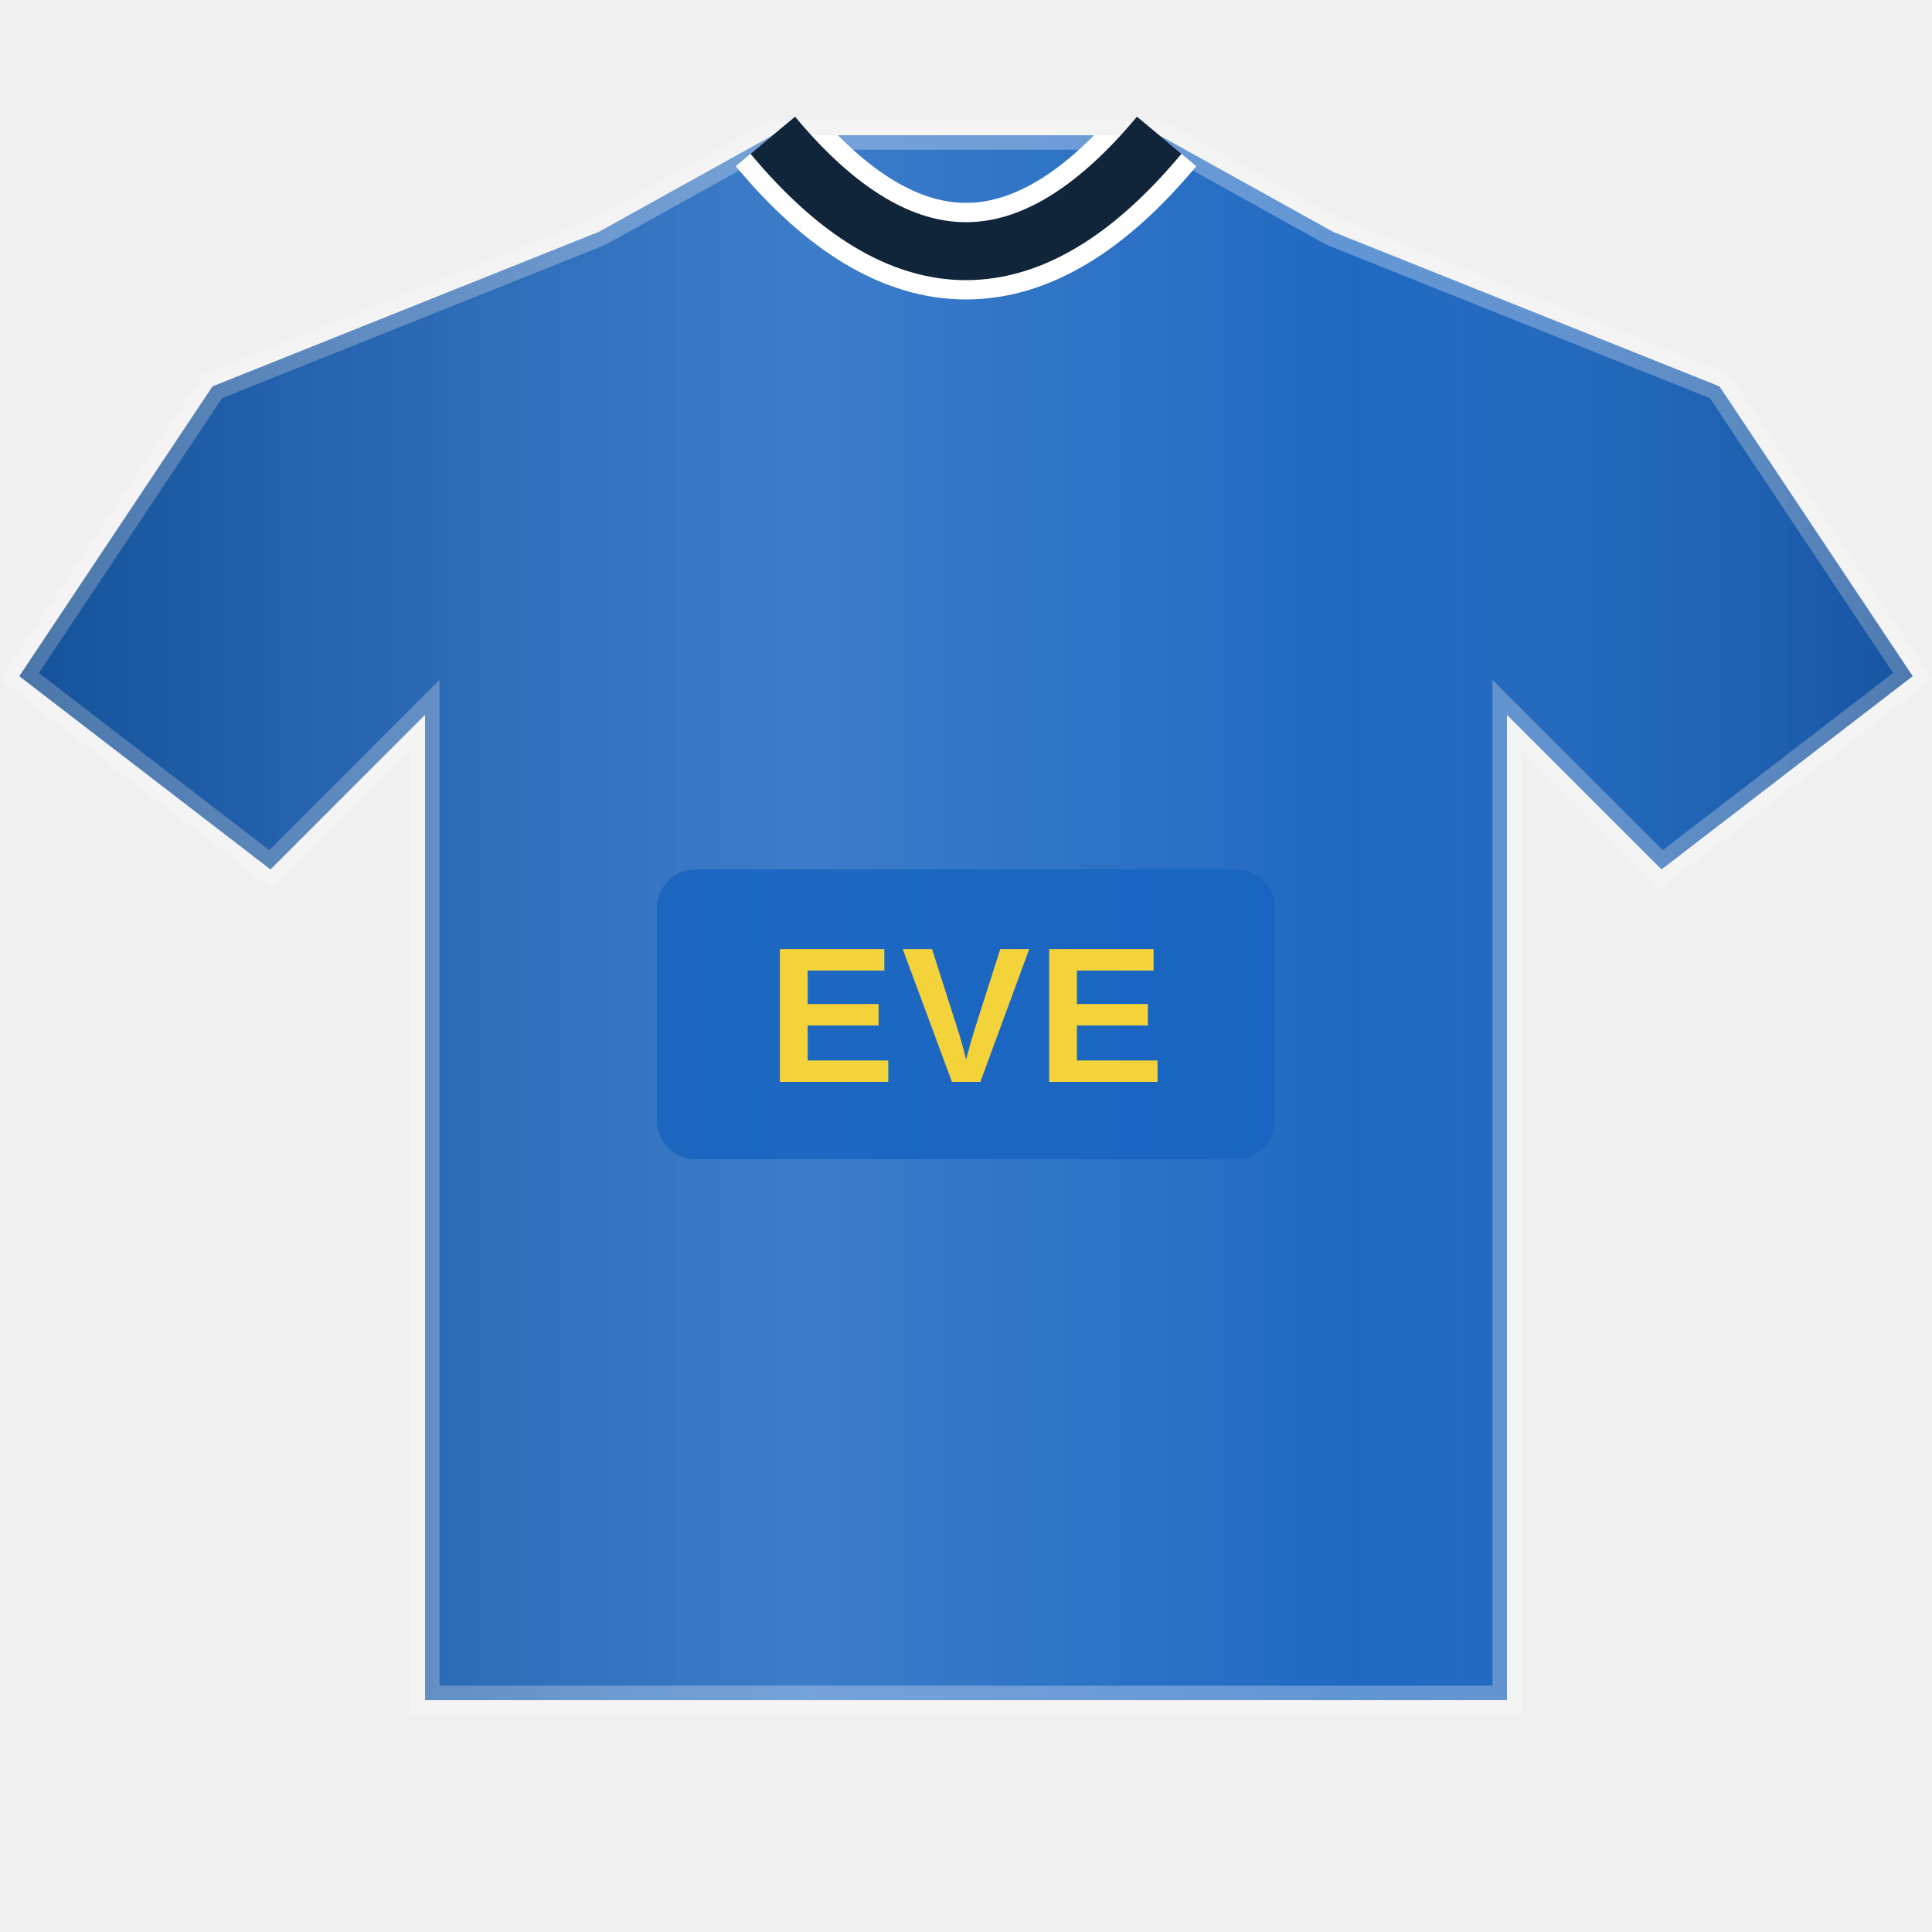
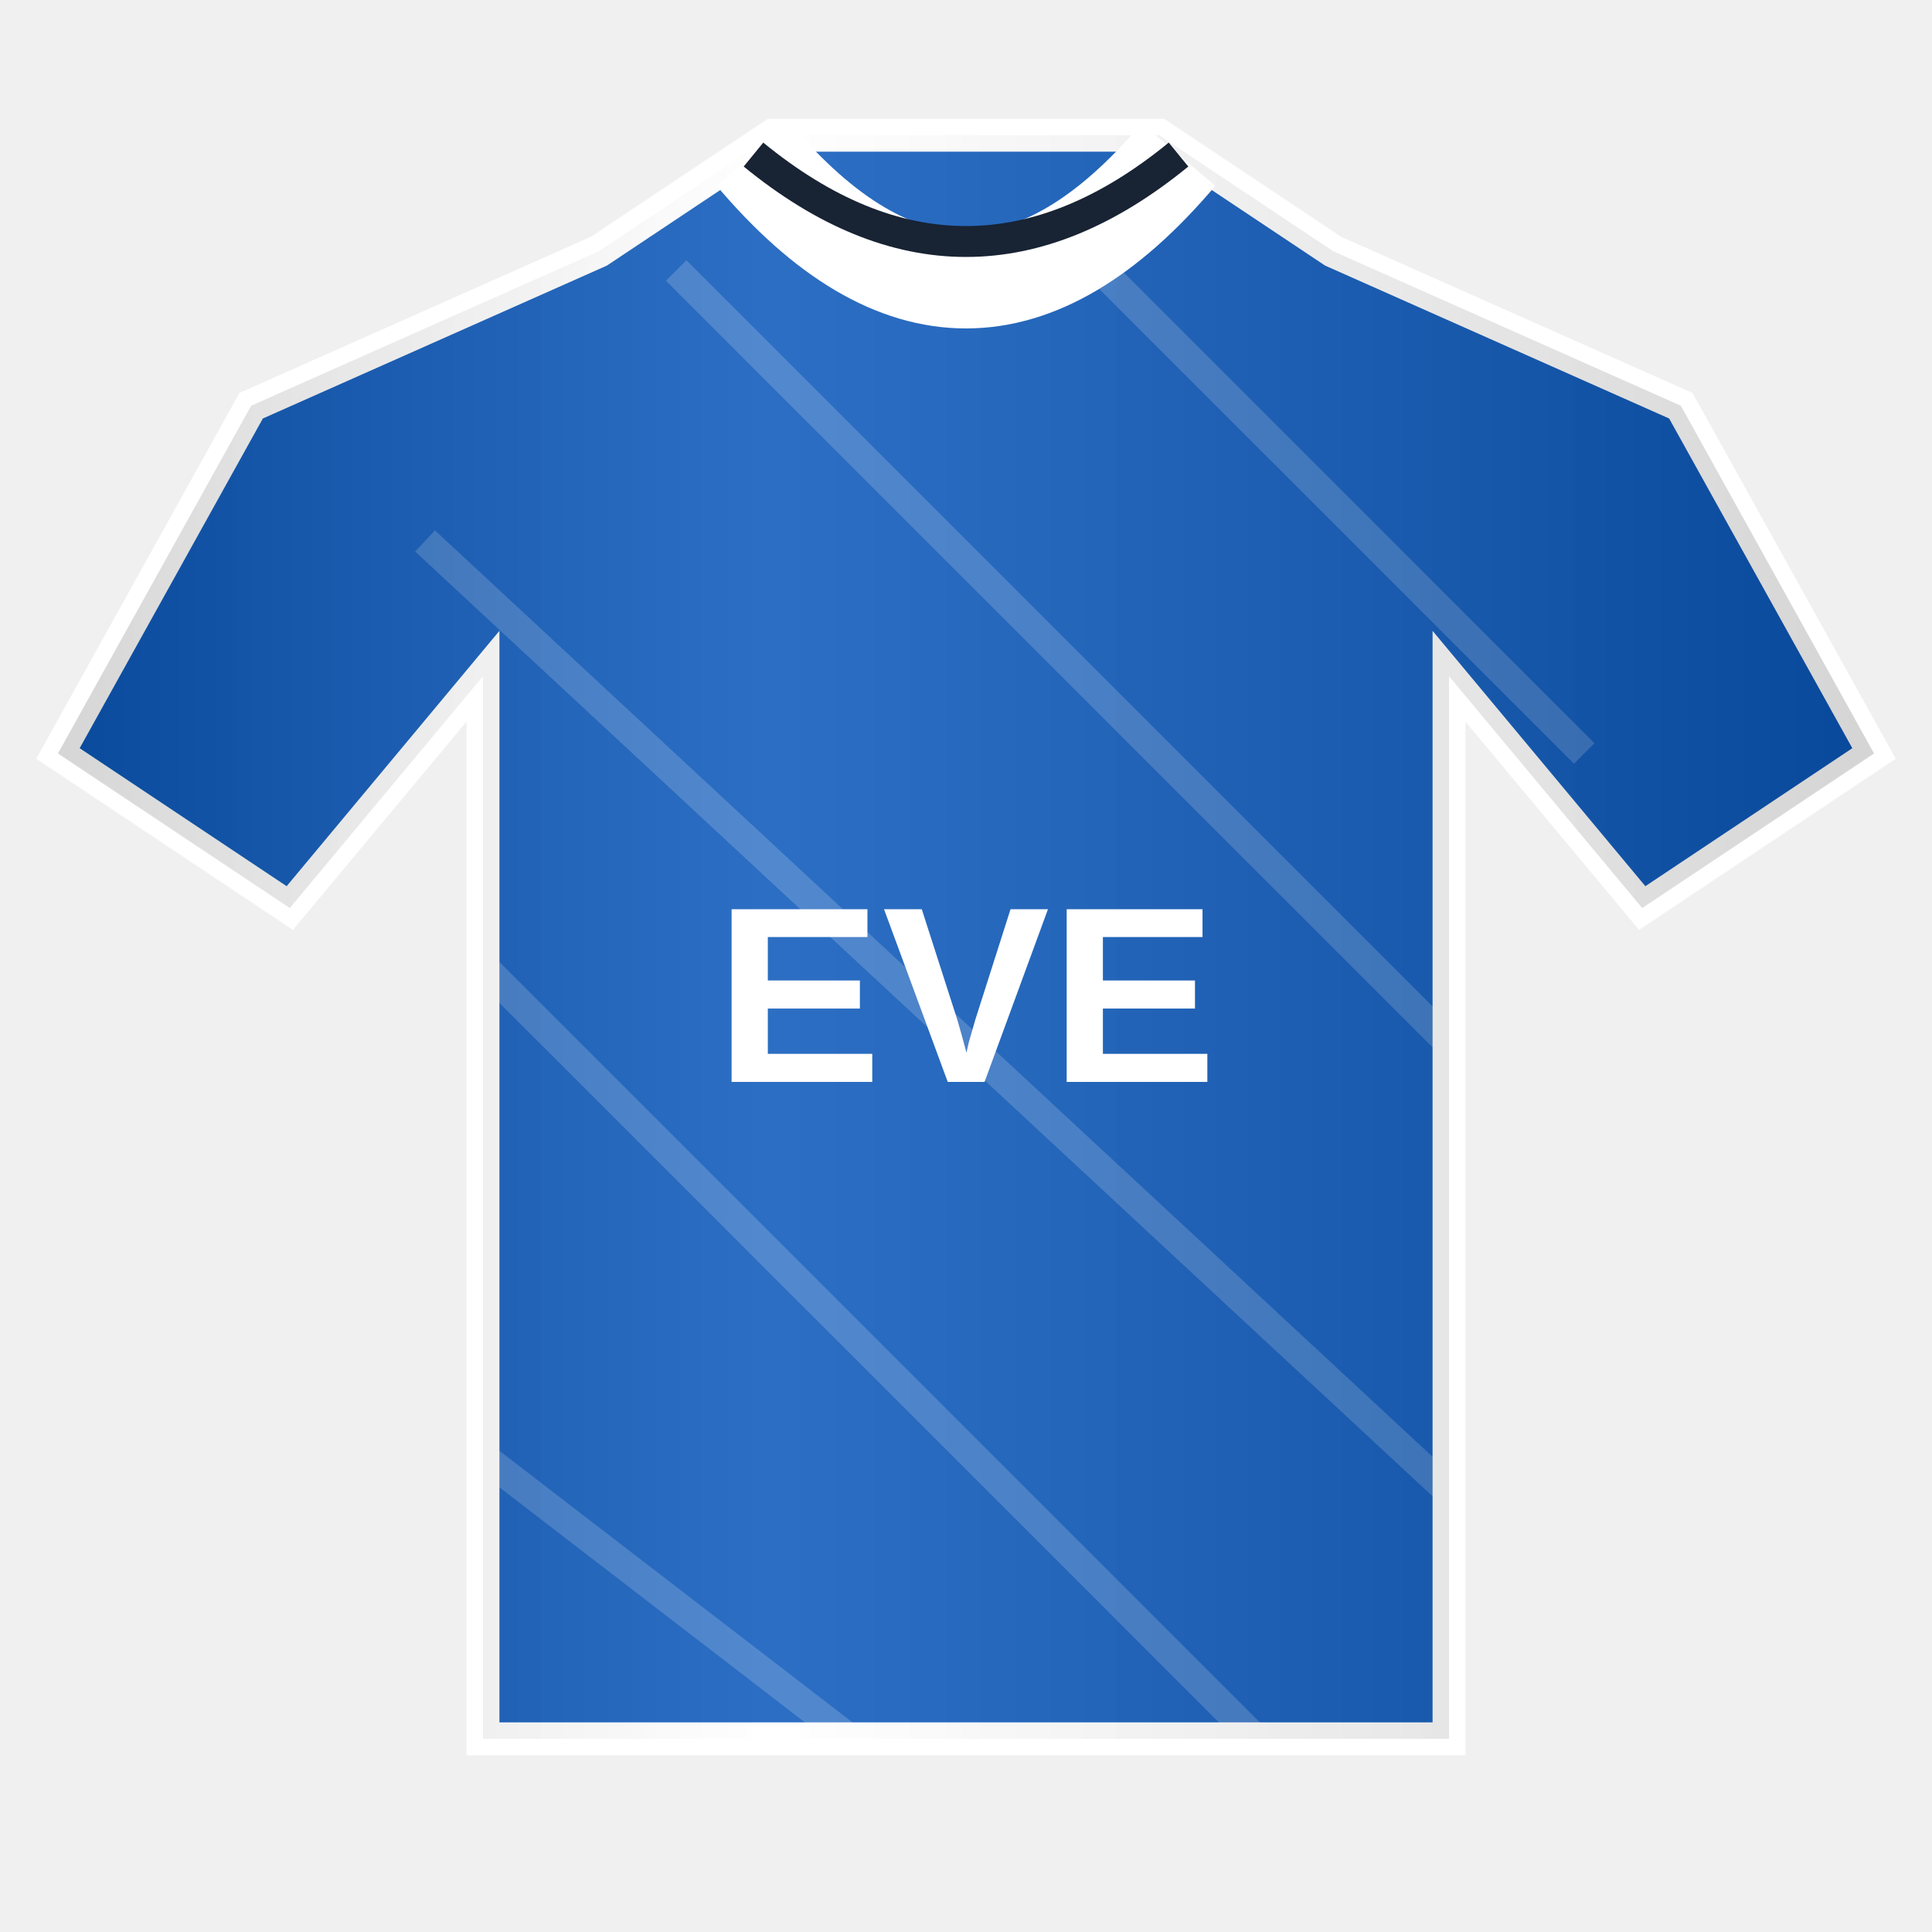
- <svg xmlns="http://www.w3.org/2000/svg" viewBox="0 0 100 100" role="img" aria-labelledby="title">
+ <svg xmlns="http://www.w3.org/2000/svg" viewBox="0 0 100 100">
  <defs>
-     <linearGradient id="shade" x2="1" y2="0">
-       <stop stop-color="#000" stop-opacity=".2" />
-       <stop offset=".42" stop-color="#fff" stop-opacity=".16" />
-       <stop offset=".7" stop-color="#fff" stop-opacity=".04" />
+     <linearGradient id="f">
+       <stop stop-color="#000" stop-opacity=".18" />
+       <stop offset=".4" stop-color="#fff" stop-opacity=".15" />
      <stop offset="1" stop-color="#000" stop-opacity=".18" />
    </linearGradient>
-     <clipPath id="body">
-       <path d="M31 12 40 7h20l9 5 20 8 10 15-13 10-8-8v51H22V37l-8 8L1 35l10-15z" />
+     <clipPath id="b">
+       <path d="M31 13 40 7h20l9 6 18 8 10 18-12 8-10-12v55H25V35L15 47 3 39l10-18z" />
    </clipPath>
  </defs>
-   <path d="M31 12 40 7h20l9 5 20 8 10 15-13 10-8-8v51H22V37l-8 8L1 35l10-15z" fill="#1763bf" stroke="#ffffff" stroke-opacity=".3" stroke-width="1.5" />
-   <g clip-path="url(#body)">
-     <path d="M40 7q10 12 20 0" fill="none" stroke="#ffffff" stroke-width="5" />
-     <path d="M0 0h100v100H0z" fill="url(#shade)" />
+   <path d="M31 13 40 7h20l9 6 18 8 10 18-12 8-10-12v55H25V35L15 47 3 39l10-18z" fill="#0755b9" stroke="#fff" stroke-width="1.7" />
+   <g clip-path="url(#b)">
+     <path d="M22 28 78 80M18 43 65 90M35 14 86 65M18 70 44 90M56 13 82 39" stroke="#fff" stroke-opacity=".18" stroke-width="1.5" />
+     <path d="M0 0h100v100H0z" fill="url(#f)" />
  </g>
-   <path d="M40 7q10 12 20 0" fill="none" stroke="#10243a" stroke-width="3" />
-   <rect x="34" y="45" width="32" height="15" rx="2" fill="#1763bf" fill-opacity=".82" />
-   <text x="50" y="56" text-anchor="middle" font-family="Arial,sans-serif" font-size="10" font-weight="900" letter-spacing=".3" fill="#f3d23a">EVE</text>
+   <path d="M39 8q11 13 22 0" fill="none" stroke="#fff" stroke-width="5" />
+   <path d="M39 8q11 9 22 0" fill="none" stroke="#182333" stroke-width="1.6" />
+   <text x="50" y="56" text-anchor="middle" font-family="Arial,sans-serif" font-size="13" font-weight="900" fill="#fff">EVE</text>
</svg>
